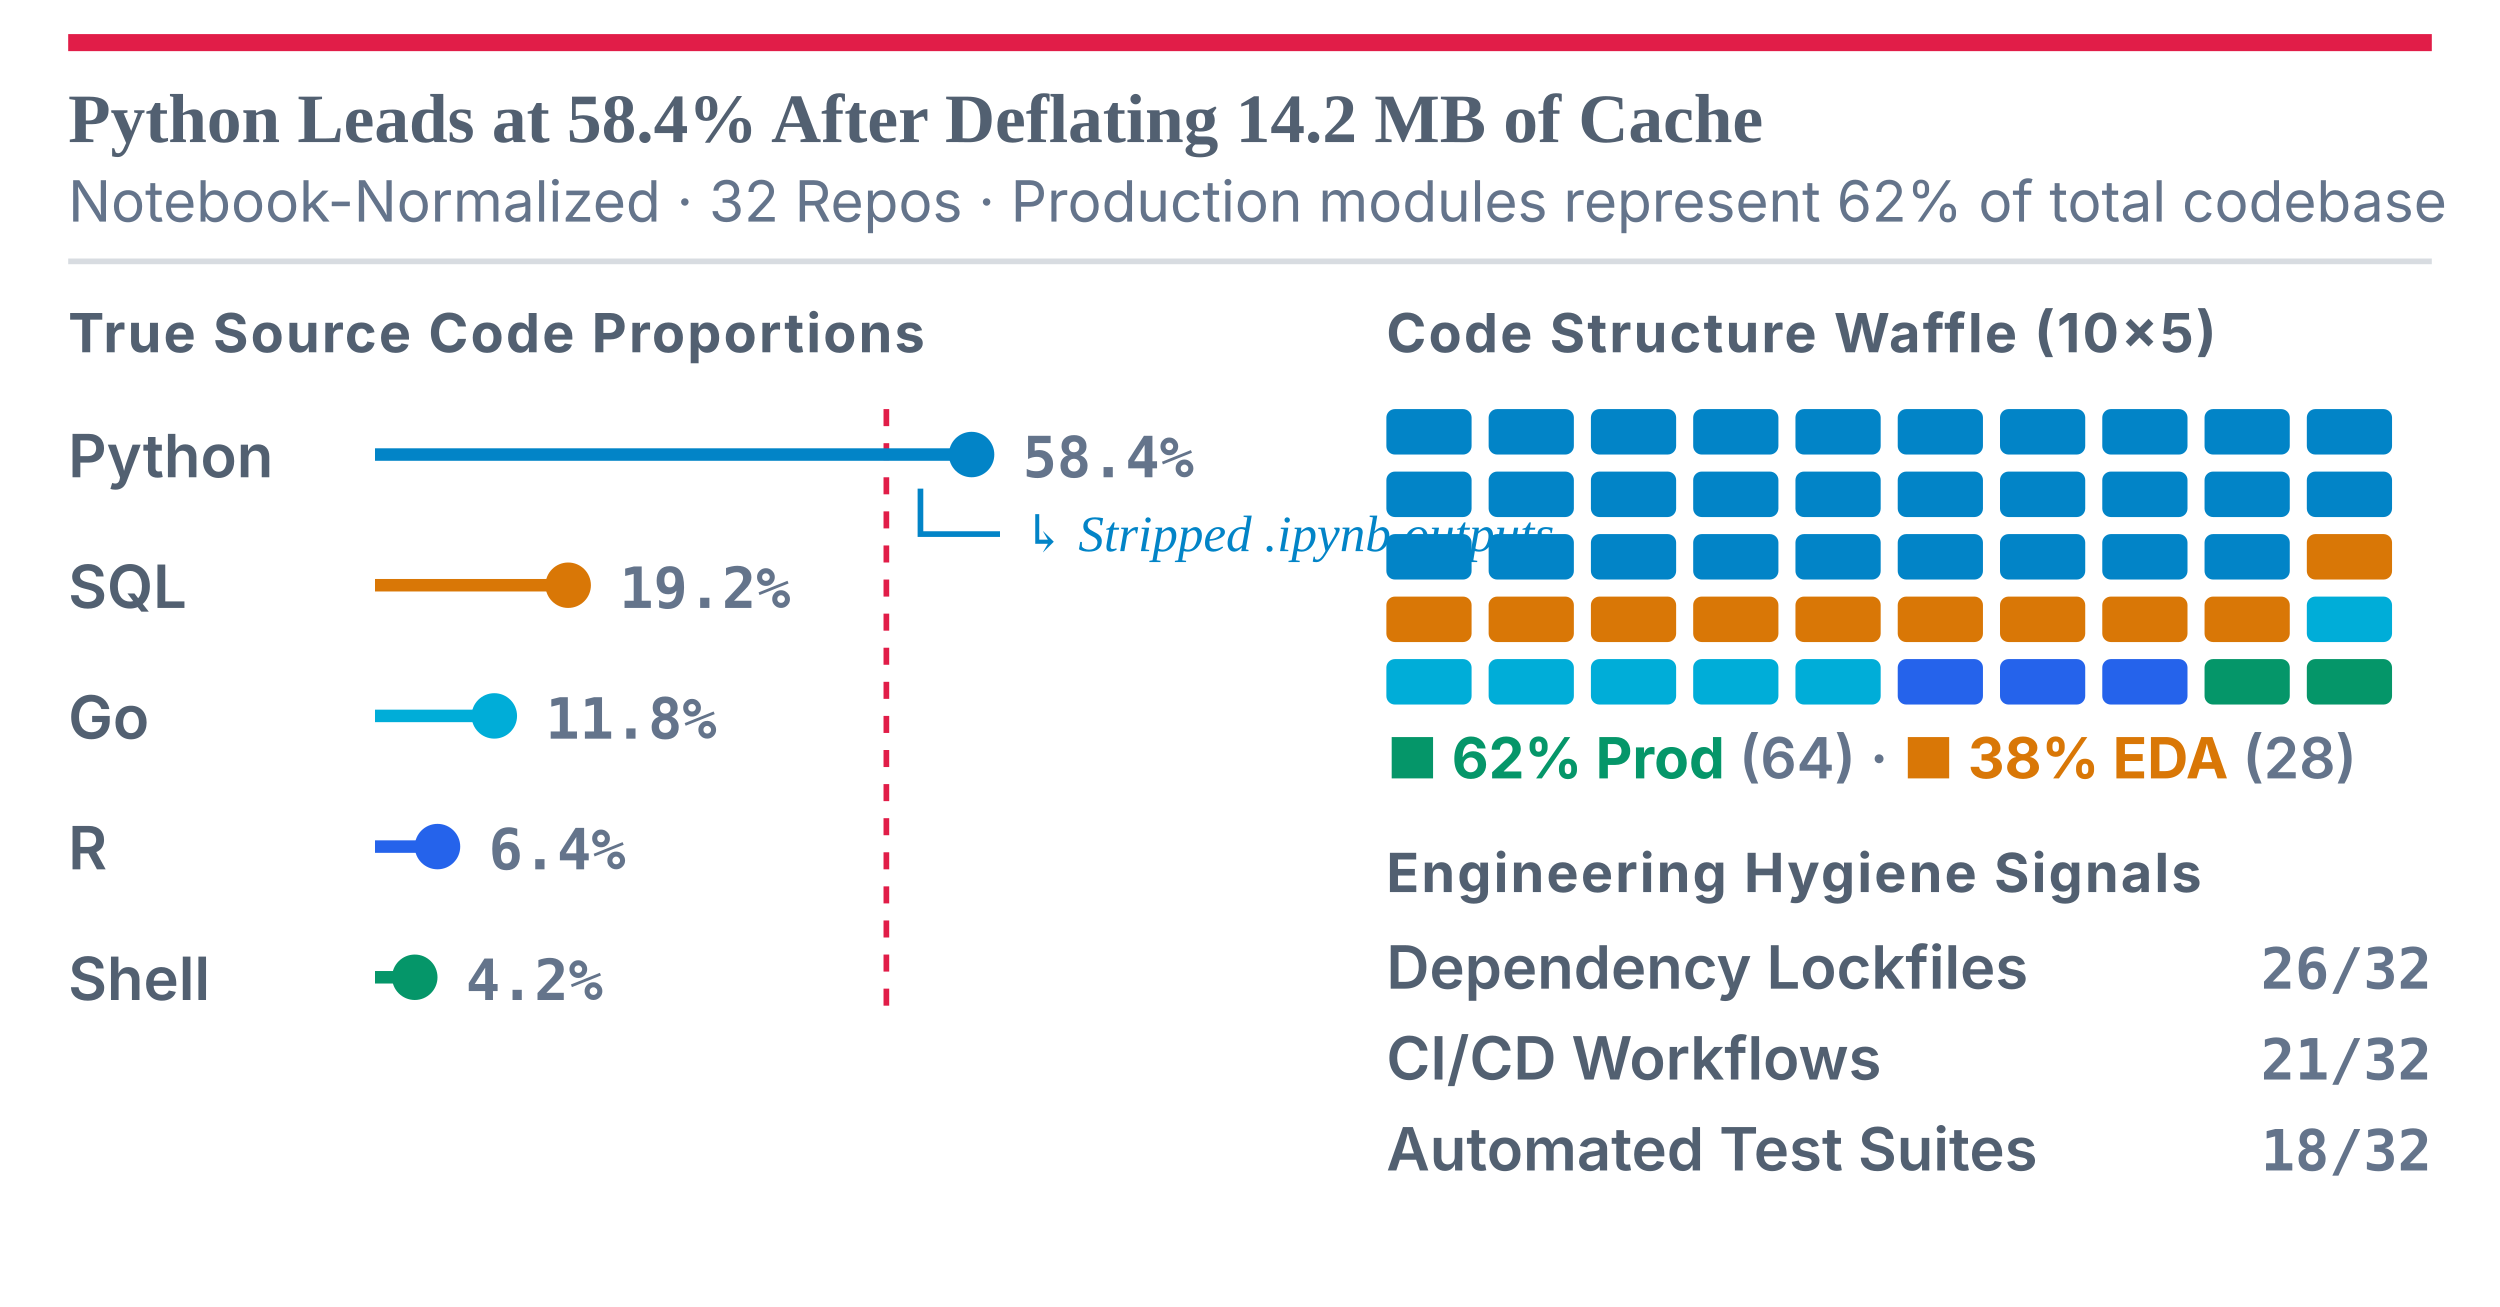
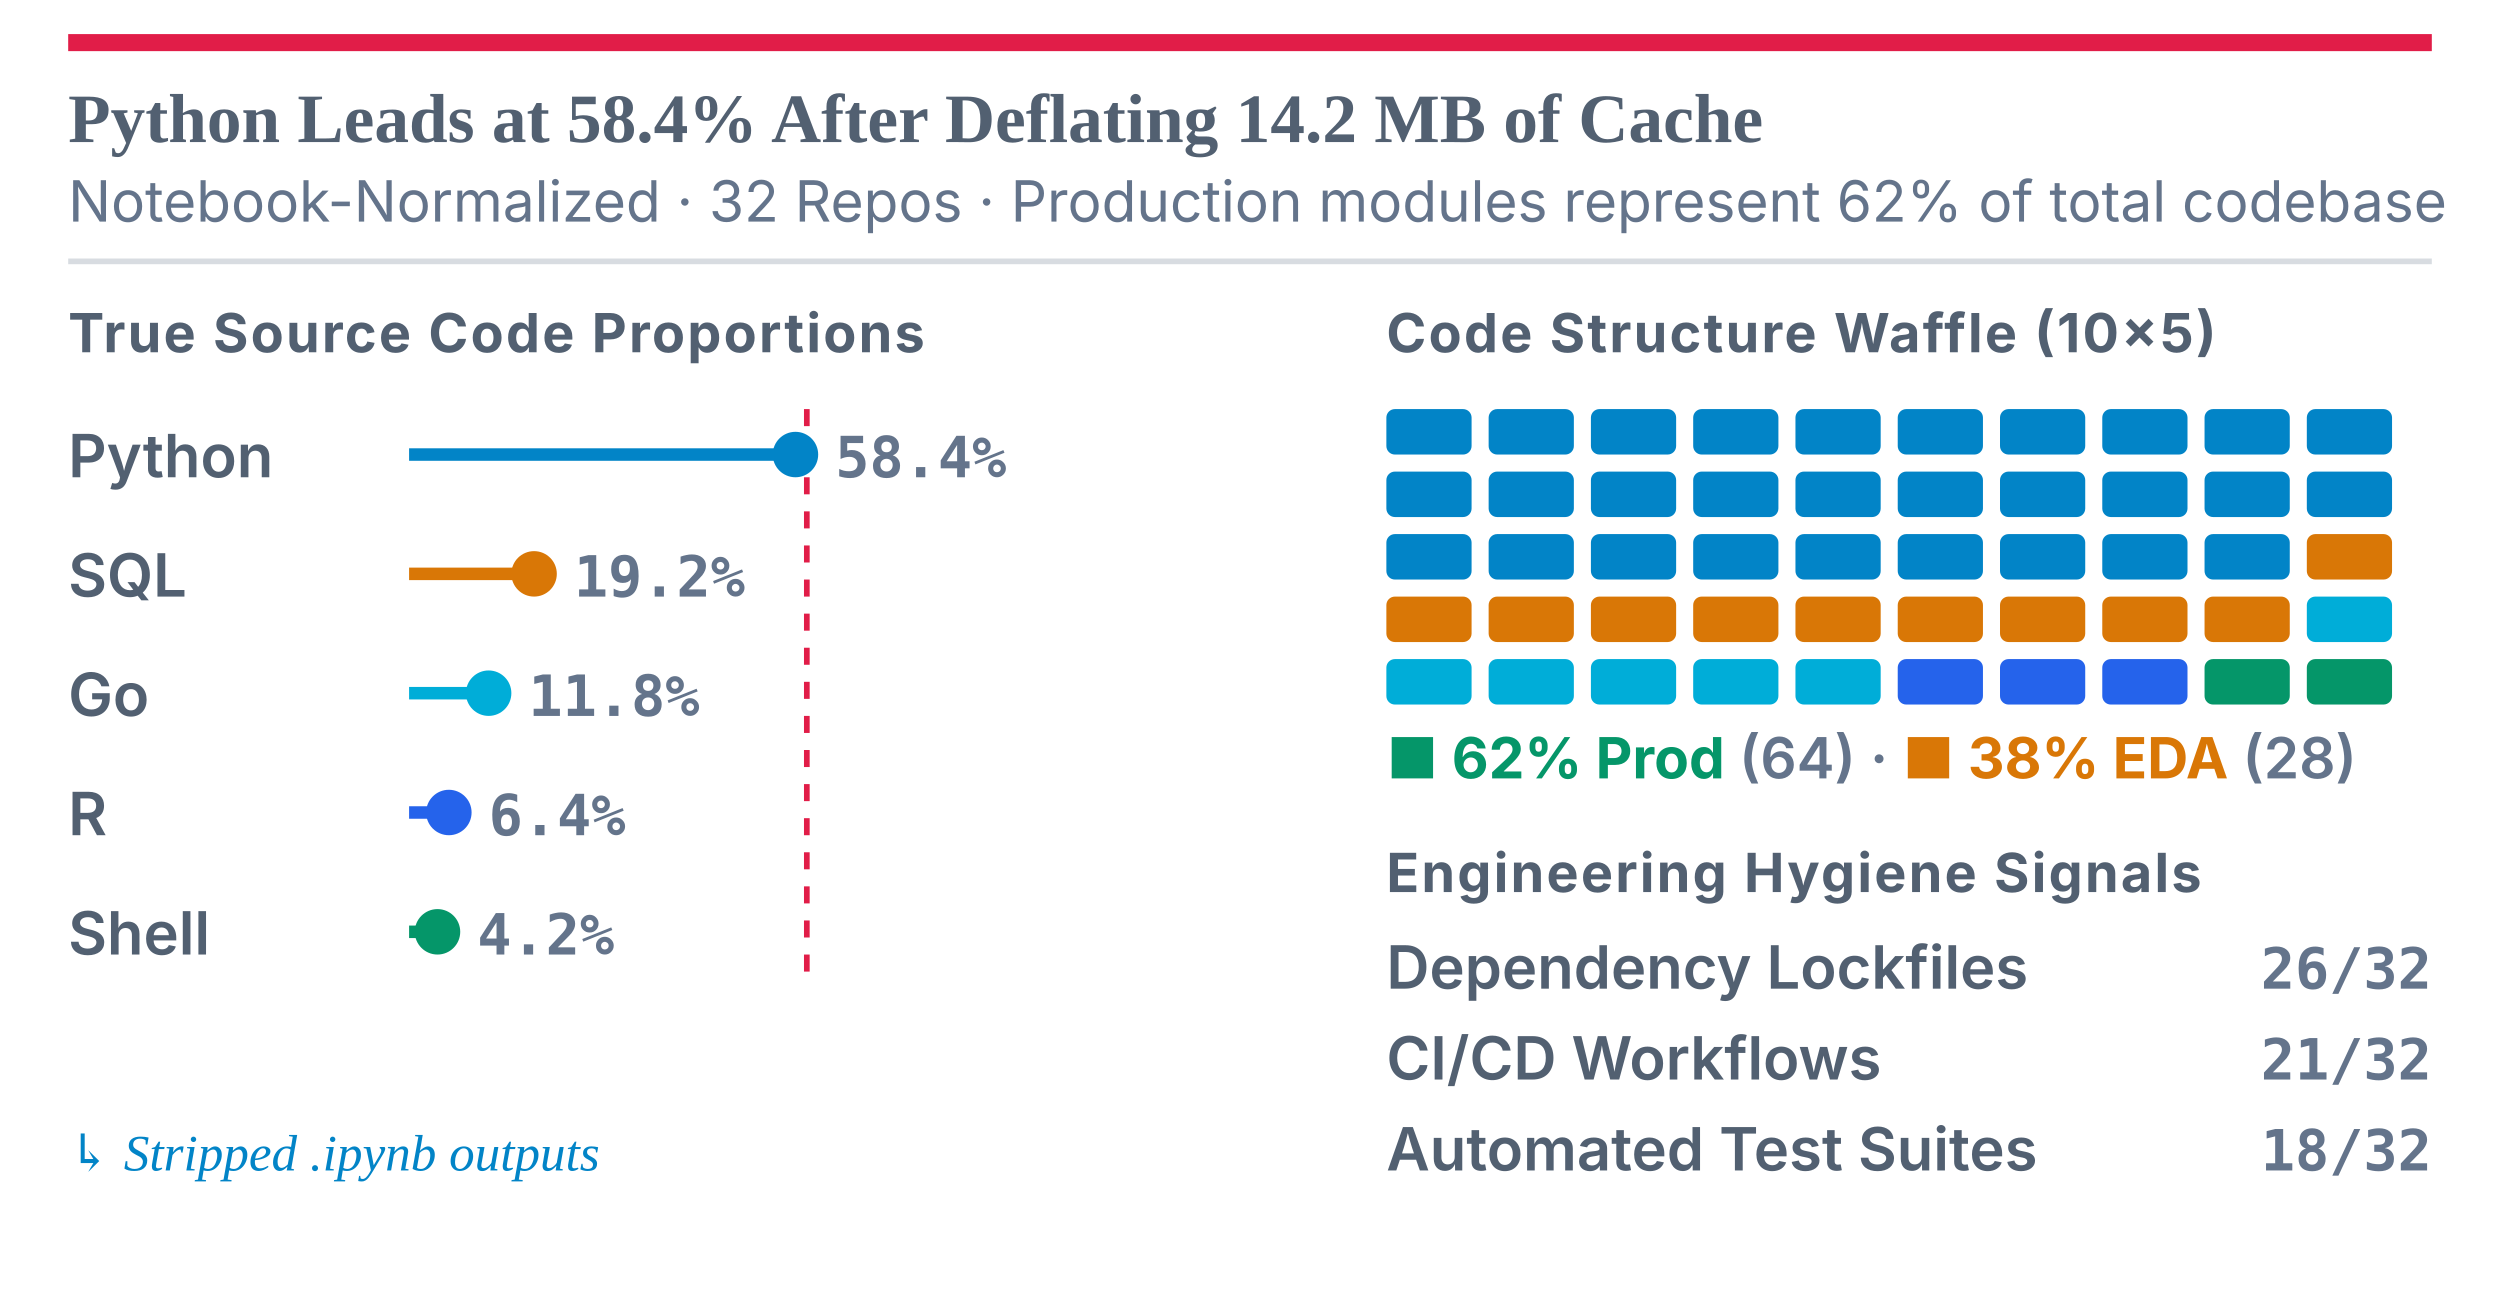
<svg xmlns="http://www.w3.org/2000/svg" viewBox="0 0 440 230" width="440" height="230">
  <style>
    .serif { font-family: Georgia, "Times New Roman", serif; }
    .sans { font-family: Inter, -apple-system, BlinkMacSystemFont, "Segoe UI", sans-serif; }
    .mono { font-family: ui-monospace, SFMono-Regular, Menlo, monospace; font-variant-numeric: tabular-nums; }
    .headline { font-size: 12.2px; font-weight: bold; fill: #526071; }
    .lead { font-size: 10px; fill: #64748b; }
    .sec { font-size: 9.5px; font-weight: 700; fill: #526071; text-transform: uppercase; letter-spacing: 0.4px; }
    .lbl { font-size: 10.5px; font-weight: 600; fill: #526071; }
    .val { font-size: 10px; font-weight: 600; fill: #64748b; }
    .callout { font-size: 9px; font-style: italic; fill: #0284c7; }
  </style>
  <rect x="12" y="6" width="416" height="3" fill="#e11d48" />
  <text x="12" y="25" class="serif headline">Python Leads at 58.4% After Deflating 14.2 MB of Cache</text>
  <text x="12" y="39" class="sans lead">Notebook-Normalized · 32 Repos · Production modules represent 62% of total codebase</text>
  <line x1="12" y1="46" x2="428" y2="46" stroke="#64748b" stroke-opacity="0.25" stroke-width="1" />
  <g transform="translate(12, 62)">
    <text x="0" y="0" class="sans sec">True Source Code Proportions</text>
-     <line x1="144" y1="10" x2="144" y2="118" stroke="#e11d48" stroke-dasharray="3,3" stroke-width="1" />
+     <line x1="130" y1="10" x2="130" y2="112" stroke="#e11d48" stroke-dasharray="3,3" stroke-width="1" />
    <text x="0" y="22" class="sans lbl">Python</text>
-     <line x1="54" y1="18" x2="159" y2="18" stroke="#0284c7" stroke-width="2.2" />
-     <circle cx="159" cy="18" r="4" fill="#0284c7" />
-     <text x="168" y="22" class="mono val">58.4%</text>
-     <text x="0" y="45" class="sans lbl">SQL</text>
-     <line x1="54" y1="41" x2="88" y2="41" stroke="#d97706" stroke-width="2.2" />
-     <circle cx="88" cy="41" r="4" fill="#d97706" />
-     <text x="97" y="45" class="mono val">19.2%</text>
-     <text x="0" y="68" class="sans lbl">Go</text>
-     <line x1="54" y1="64" x2="75" y2="64" stroke="#00ADD8" stroke-width="2.2" />
-     <circle cx="75" cy="64" r="4" fill="#00ADD8" />
-     <text x="84" y="68" class="mono val">11.8%</text>
-     <text x="0" y="91" class="sans lbl">R</text>
-     <line x1="54" y1="87" x2="65" y2="87" stroke="#2563eb" stroke-width="2.2" />
-     <circle cx="65" cy="87" r="4" fill="#2563eb" />
-     <text x="74" y="91" class="mono val">6.4%</text>
-     <text x="0" y="114" class="sans lbl">Shell</text>
-     <line x1="54" y1="110" x2="61" y2="110" stroke="#059669" stroke-width="2.2" />
-     <circle cx="61" cy="110" r="4" fill="#059669" />
-     <text x="70" y="114" class="mono val">4.2%</text>
-     <path d="M 150,24 L 150,32 L 164,32" fill="none" stroke="#0284c7" stroke-width="1" />
-     <text x="168" y="35" class="serif callout">↳ Stripped .ipynb outputs</text>
+     <line x1="60" y1="18" x2="128" y2="18" stroke="#0284c7" stroke-width="2.2" />
+     <circle cx="128" cy="18" r="4" fill="#0284c7" />
+     <text x="135" y="22" class="mono val">58.4%</text>
+     <text x="0" y="43" class="sans lbl">SQL</text>
+     <line x1="60" y1="39" x2="82" y2="39" stroke="#d97706" stroke-width="2.2" />
+     <circle cx="82" cy="39" r="4" fill="#d97706" />
+     <text x="89" y="43" class="mono val">19.2%</text>
+     <text x="0" y="64" class="sans lbl">Go</text>
+     <line x1="60" y1="60" x2="74" y2="60" stroke="#00ADD8" stroke-width="2.2" />
+     <circle cx="74" cy="60" r="4" fill="#00ADD8" />
+     <text x="81" y="64" class="mono val">11.8%</text>
+     <text x="0" y="85" class="sans lbl">R</text>
+     <line x1="60" y1="81" x2="67" y2="81" stroke="#2563eb" stroke-width="2.2" />
+     <circle cx="67" cy="81" r="4" fill="#2563eb" />
+     <text x="74" y="85" class="mono val">6.4%</text>
+     <text x="0" y="106" class="sans lbl">Shell</text>
+     <line x1="60" y1="102" x2="65" y2="102" stroke="#059669" stroke-width="2.2" />
+     <circle cx="65" cy="102" r="4" fill="#059669" />
+     <text x="72" y="106" class="mono val">4.2%</text>
+     <text x="0" y="144" class="serif callout">↳ Stripped .ipynb outputs</text>
  </g>
  <g transform="translate(244, 62)">
    <text x="0" y="0" class="sans sec">Code Structure Waffle (10×5)</text>
    <g transform="translate(0, 10)">
      <rect x="0" y="0" width="15" height="8" rx="1.5" fill="#0284c7" />
      <rect x="18" y="0" width="15" height="8" rx="1.5" fill="#0284c7" />
      <rect x="36" y="0" width="15" height="8" rx="1.5" fill="#0284c7" />
      <rect x="54" y="0" width="15" height="8" rx="1.5" fill="#0284c7" />
      <rect x="72" y="0" width="15" height="8" rx="1.5" fill="#0284c7" />
      <rect x="90" y="0" width="15" height="8" rx="1.5" fill="#0284c7" />
      <rect x="108" y="0" width="15" height="8" rx="1.5" fill="#0284c7" />
      <rect x="126" y="0" width="15" height="8" rx="1.5" fill="#0284c7" />
      <rect x="144" y="0" width="15" height="8" rx="1.5" fill="#0284c7" />
      <rect x="162" y="0" width="15" height="8" rx="1.5" fill="#0284c7" />
      <rect x="0" y="11" width="15" height="8" rx="1.5" fill="#0284c7" />
      <rect x="18" y="11" width="15" height="8" rx="1.5" fill="#0284c7" />
      <rect x="36" y="11" width="15" height="8" rx="1.5" fill="#0284c7" />
      <rect x="54" y="11" width="15" height="8" rx="1.5" fill="#0284c7" />
      <rect x="72" y="11" width="15" height="8" rx="1.5" fill="#0284c7" />
      <rect x="90" y="11" width="15" height="8" rx="1.5" fill="#0284c7" />
      <rect x="108" y="11" width="15" height="8" rx="1.5" fill="#0284c7" />
      <rect x="126" y="11" width="15" height="8" rx="1.5" fill="#0284c7" />
      <rect x="144" y="11" width="15" height="8" rx="1.5" fill="#0284c7" />
      <rect x="162" y="11" width="15" height="8" rx="1.5" fill="#0284c7" />
      <rect x="0" y="22" width="15" height="8" rx="1.5" fill="#0284c7" />
      <rect x="18" y="22" width="15" height="8" rx="1.5" fill="#0284c7" />
      <rect x="36" y="22" width="15" height="8" rx="1.5" fill="#0284c7" />
      <rect x="54" y="22" width="15" height="8" rx="1.5" fill="#0284c7" />
      <rect x="72" y="22" width="15" height="8" rx="1.5" fill="#0284c7" />
      <rect x="90" y="22" width="15" height="8" rx="1.5" fill="#0284c7" />
      <rect x="108" y="22" width="15" height="8" rx="1.5" fill="#0284c7" />
      <rect x="126" y="22" width="15" height="8" rx="1.5" fill="#0284c7" />
      <rect x="144" y="22" width="15" height="8" rx="1.5" fill="#0284c7" />
      <rect x="162" y="22" width="15" height="8" rx="1.5" fill="#d97706" />
      <rect x="0" y="33" width="15" height="8" rx="1.5" fill="#d97706" />
      <rect x="18" y="33" width="15" height="8" rx="1.5" fill="#d97706" />
      <rect x="36" y="33" width="15" height="8" rx="1.5" fill="#d97706" />
      <rect x="54" y="33" width="15" height="8" rx="1.5" fill="#d97706" />
      <rect x="72" y="33" width="15" height="8" rx="1.5" fill="#d97706" />
      <rect x="90" y="33" width="15" height="8" rx="1.5" fill="#d97706" />
      <rect x="108" y="33" width="15" height="8" rx="1.5" fill="#d97706" />
      <rect x="126" y="33" width="15" height="8" rx="1.5" fill="#d97706" />
      <rect x="144" y="33" width="15" height="8" rx="1.5" fill="#d97706" />
      <rect x="162" y="33" width="15" height="8" rx="1.5" fill="#00ADD8" />
      <rect x="0" y="44" width="15" height="8" rx="1.5" fill="#00ADD8" />
      <rect x="18" y="44" width="15" height="8" rx="1.5" fill="#00ADD8" />
      <rect x="36" y="44" width="15" height="8" rx="1.5" fill="#00ADD8" />
      <rect x="54" y="44" width="15" height="8" rx="1.5" fill="#00ADD8" />
      <rect x="72" y="44" width="15" height="8" rx="1.5" fill="#00ADD8" />
      <rect x="90" y="44" width="15" height="8" rx="1.5" fill="#2563eb" />
      <rect x="108" y="44" width="15" height="8" rx="1.5" fill="#2563eb" />
      <rect x="126" y="44" width="15" height="8" rx="1.5" fill="#2563eb" />
      <rect x="144" y="44" width="15" height="8" rx="1.5" fill="#059669" />
      <rect x="162" y="44" width="15" height="8" rx="1.5" fill="#059669" />
    </g>
    <text x="0" y="75" class="sans val">
      <tspan fill="#059669" font-weight="700">■ 62% Prod</tspan> (64) · <tspan fill="#d97706" font-weight="700">■ 38% EDA</tspan> (28)</text>
    <text x="0" y="95" class="sans sec">Engineering Hygiene Signals</text>
    <text x="0" y="112" class="sans lbl">Dependency Lockfiles</text>
    <text x="184" y="112" text-anchor="end" class="mono val">26/32</text>
    <text x="0" y="128" class="sans lbl">CI/CD Workflows</text>
    <text x="184" y="128" text-anchor="end" class="mono val">21/32</text>
    <text x="0" y="144" class="sans lbl">Automated Test Suites</text>
    <text x="184" y="144" text-anchor="end" class="mono val">18/32</text>
  </g>
</svg>
